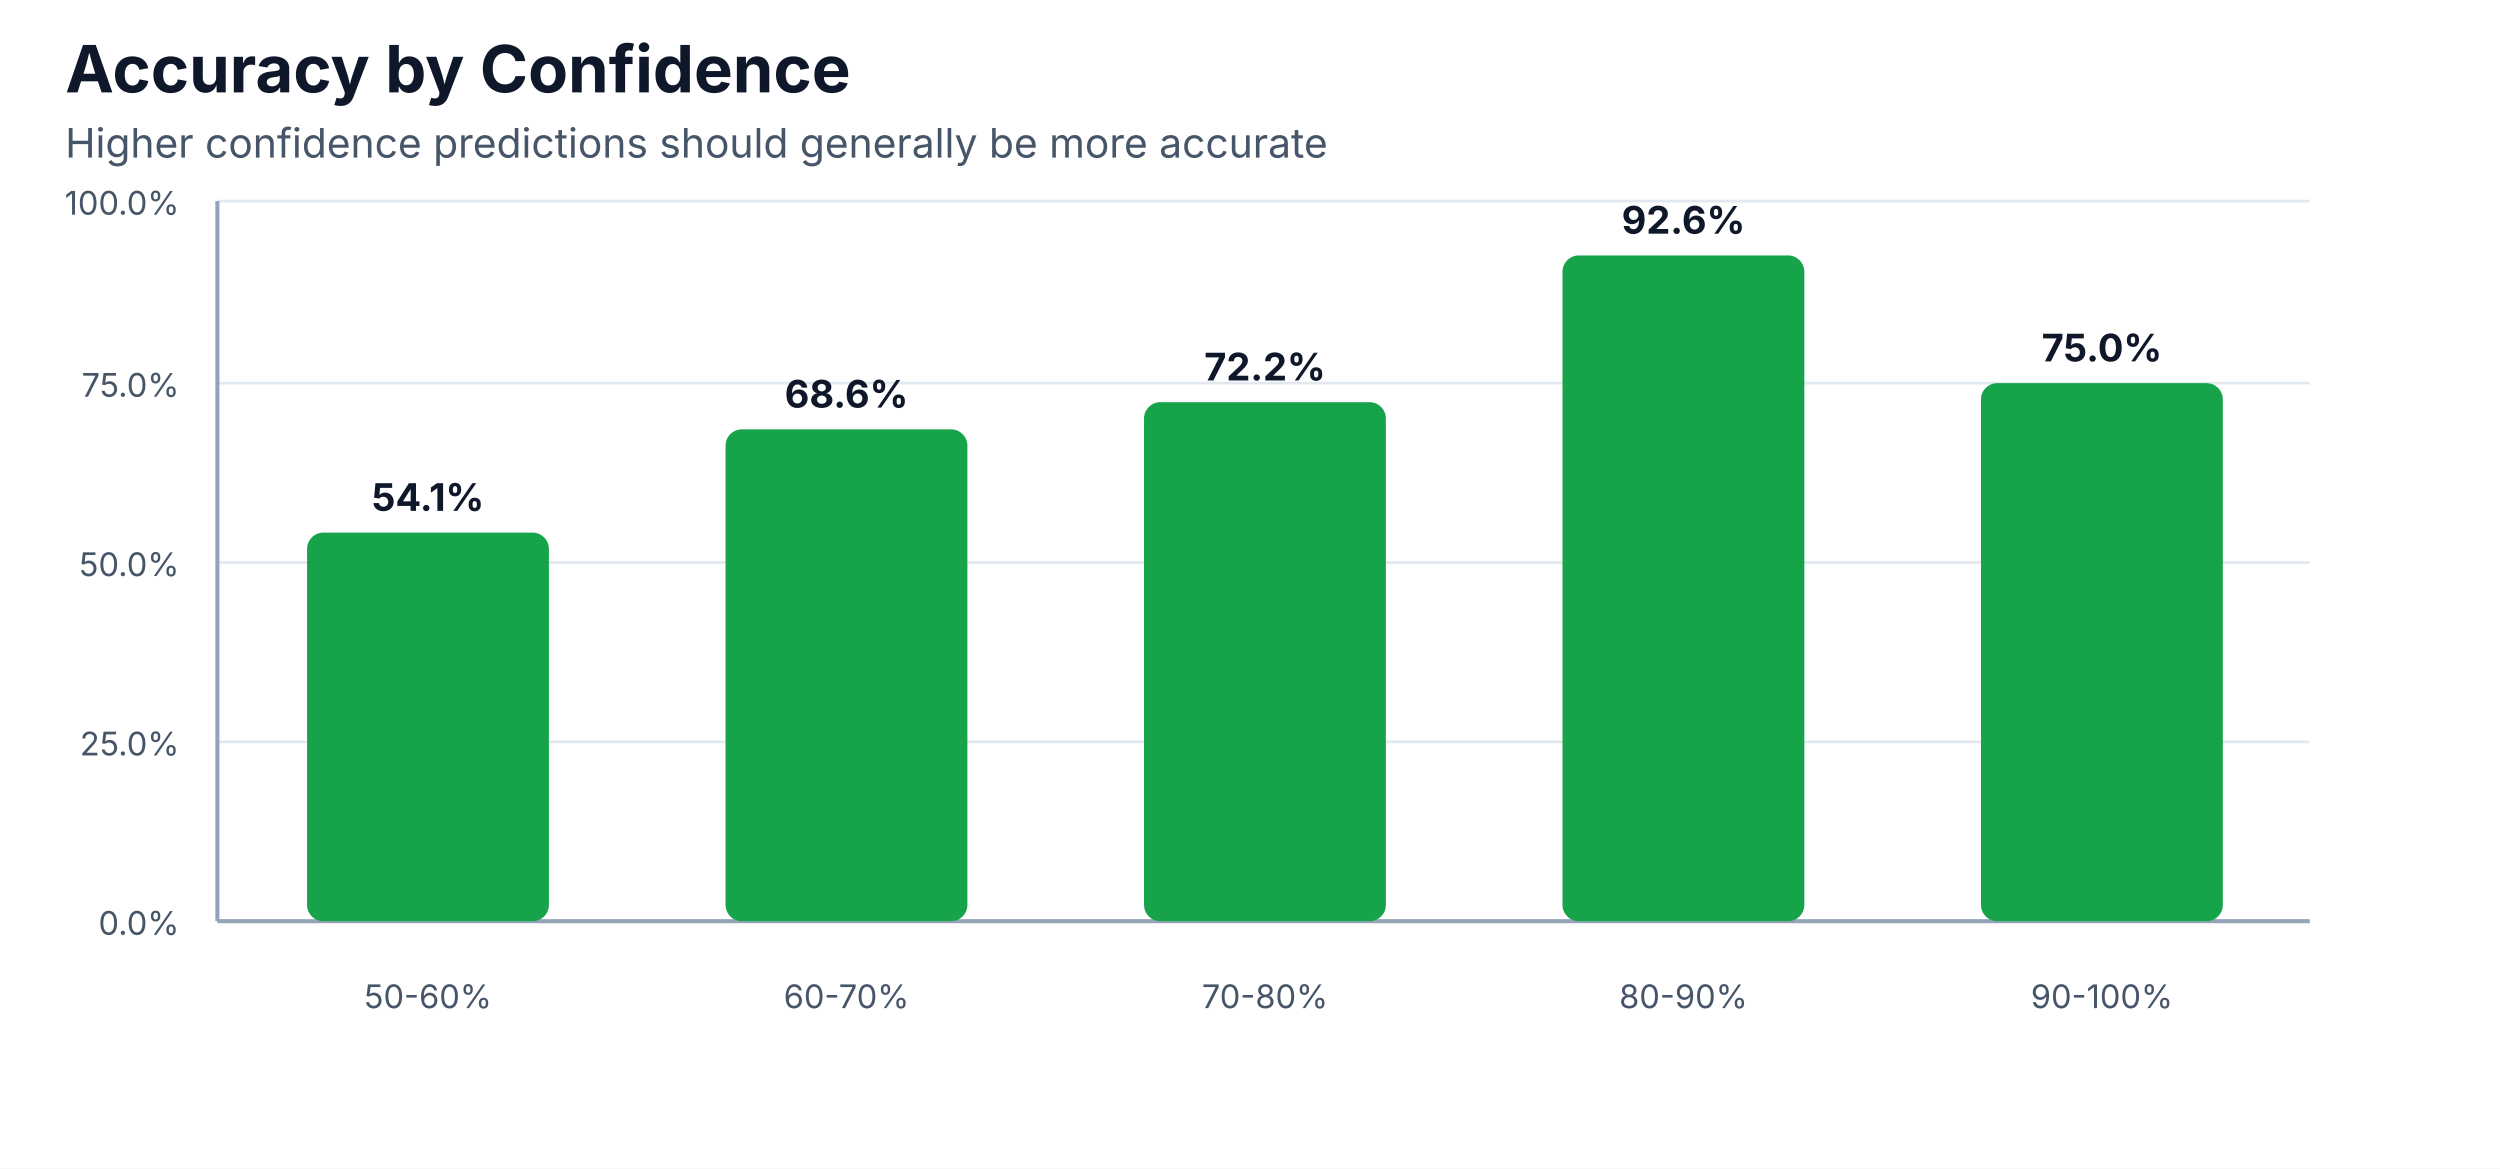
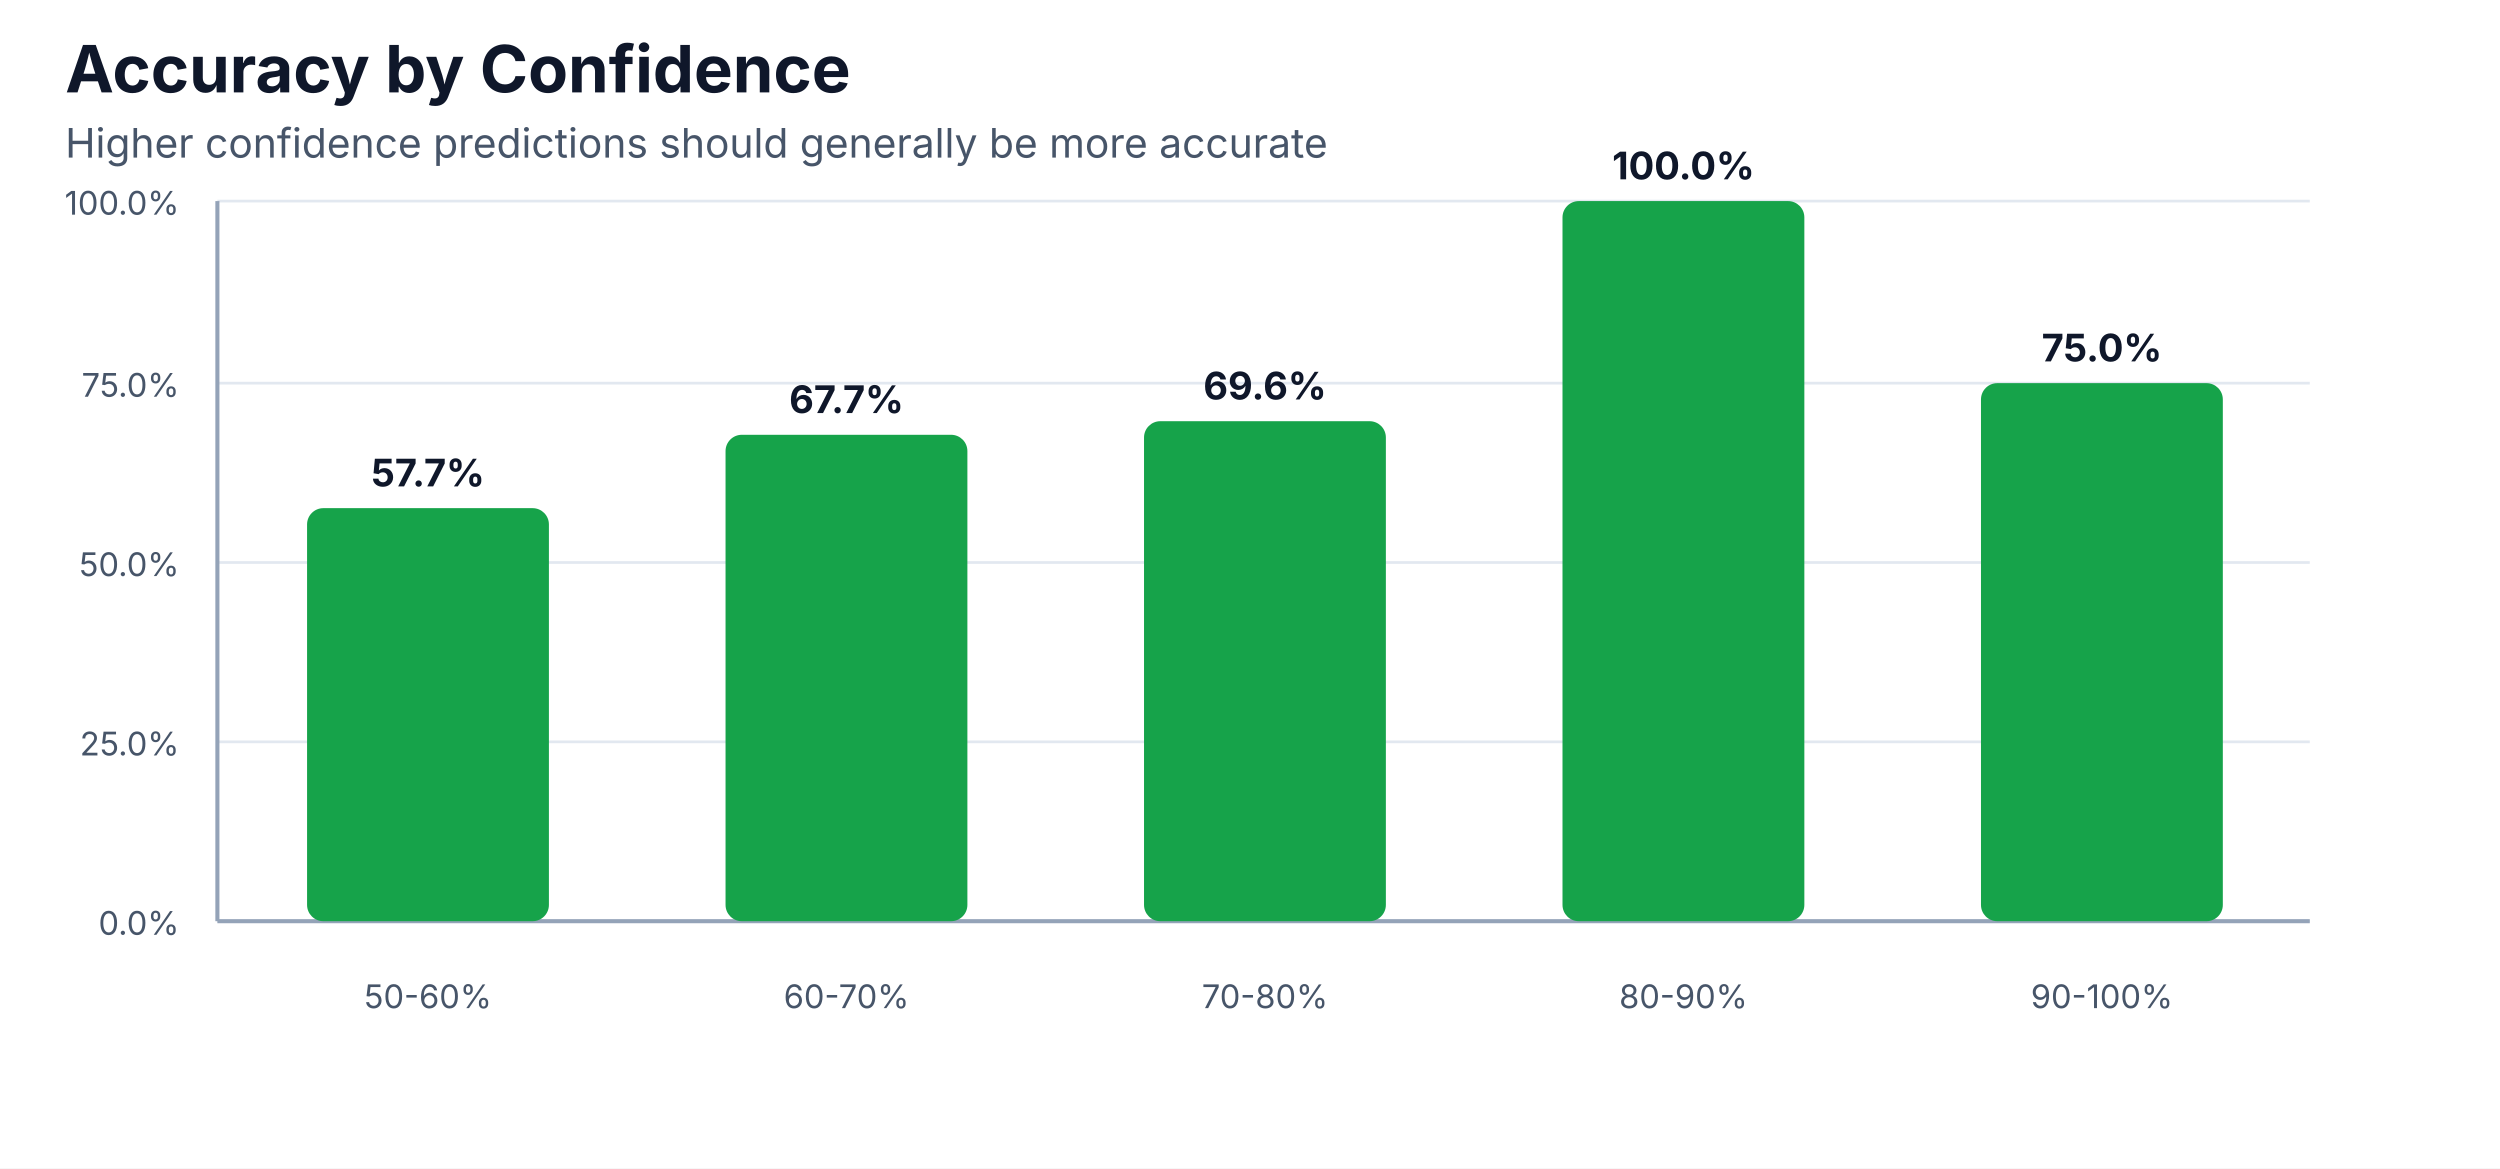
<svg xmlns="http://www.w3.org/2000/svg" width="920" height="430" viewBox="0 0 920 430">
  <style>
    .title { font: 700 24px system-ui, -apple-system, Segoe UI, sans-serif; fill: #0f172a; }
    .subtitle { font: 15px system-ui, -apple-system, Segoe UI, sans-serif; fill: #475569; }
    .tick { font: 12px system-ui, -apple-system, Segoe UI, sans-serif; fill: #475569; }
    .value { font: 700 14px system-ui, -apple-system, Segoe UI, sans-serif; fill: #0f172a; }
    .grid { stroke: #e2e8f0; stroke-width: 1; }
    .axis { stroke: #94a3b8; stroke-width: 1.5; }
  </style>
  <rect width="100%" height="100%" fill="#ffffff" />
  <text x="24" y="34" class="title">Accuracy by Confidence</text>
  <text x="24" y="58" class="subtitle">Higher confidence predictions should generally be more accurate</text>
  <line x1="80" x2="850" y1="339" y2="339" class="grid" />
  <text x="66" y="344" class="tick" text-anchor="end">0.0%</text>
  <line x1="80" x2="850" y1="273" y2="273" class="grid" />
  <text x="66" y="278" class="tick" text-anchor="end">25.0%</text>
  <line x1="80" x2="850" y1="207" y2="207" class="grid" />
  <text x="66" y="212" class="tick" text-anchor="end">50.0%</text>
  <line x1="80" x2="850" y1="141" y2="141" class="grid" />
  <text x="66" y="146" class="tick" text-anchor="end">75.0%</text>
  <line x1="80" x2="850" y1="74" y2="74" class="grid" />
  <text x="66" y="79" class="tick" text-anchor="end">100.0%</text>
  <line x1="80" x2="80" y1="74" y2="339" class="axis" />
  <line x1="80" x2="850" y1="339" y2="339" class="axis" />
-   <rect x="113" y="196" width="89" height="143" rx="6" fill="#16a34a" />
-   <text x="157.5" y="188" class="value" text-anchor="middle">54.1%</text>
+   <rect x="113" y="187" width="89" height="152" rx="6" fill="#16a34a" />
+   <text x="157.5" y="179" class="value" text-anchor="middle">57.7%</text>
  <text x="157.5" y="371" class="tick" text-anchor="middle">50-60%</text>
-   <rect x="267" y="158" width="89" height="181" rx="6" fill="#16a34a" />
-   <text x="311.5" y="150" class="value" text-anchor="middle">68.6%</text>
+   <rect x="267" y="160" width="89" height="179" rx="6" fill="#16a34a" />
+   <text x="311.5" y="152" class="value" text-anchor="middle">67.7%</text>
  <text x="311.5" y="371" class="tick" text-anchor="middle">60-70%</text>
-   <rect x="421" y="148" width="89" height="191" rx="6" fill="#16a34a" />
-   <text x="465.5" y="140" class="value" text-anchor="middle">72.2%</text>
+   <rect x="421" y="155" width="89" height="184" rx="6" fill="#16a34a" />
+   <text x="465.5" y="147" class="value" text-anchor="middle">69.6%</text>
  <text x="465.5" y="371" class="tick" text-anchor="middle">70-80%</text>
-   <rect x="575" y="94" width="89" height="245" rx="6" fill="#16a34a" />
-   <text x="619.5" y="86" class="value" text-anchor="middle">92.6%</text>
+   <rect x="575" y="74" width="89" height="265" rx="6" fill="#16a34a" />
+   <text x="619.5" y="66" class="value" text-anchor="middle">100.0%</text>
  <text x="619.5" y="371" class="tick" text-anchor="middle">80-90%</text>
  <rect x="729" y="141" width="89" height="198" rx="6" fill="#16a34a" />
  <text x="773.5" y="133" class="value" text-anchor="middle">75.0%</text>
  <text x="773.5" y="371" class="tick" text-anchor="middle">90-100%</text>
</svg>
